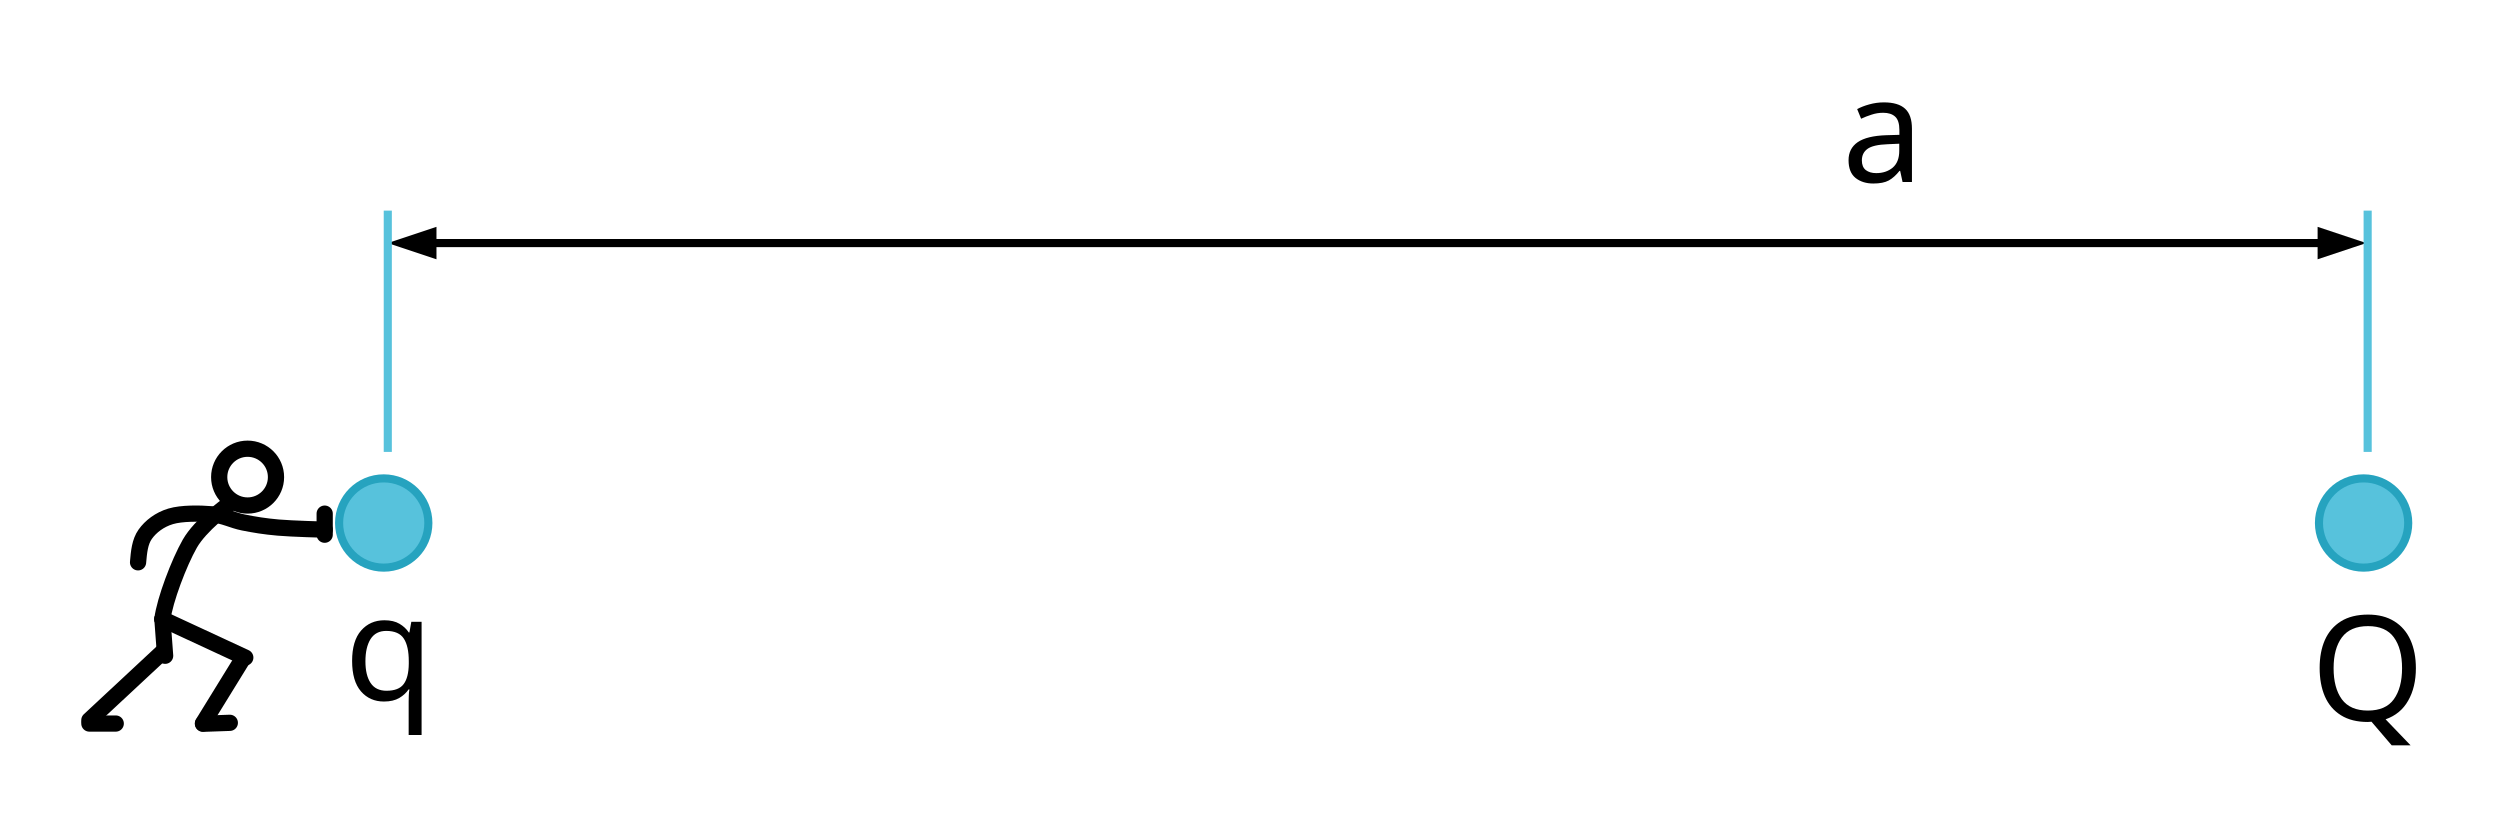
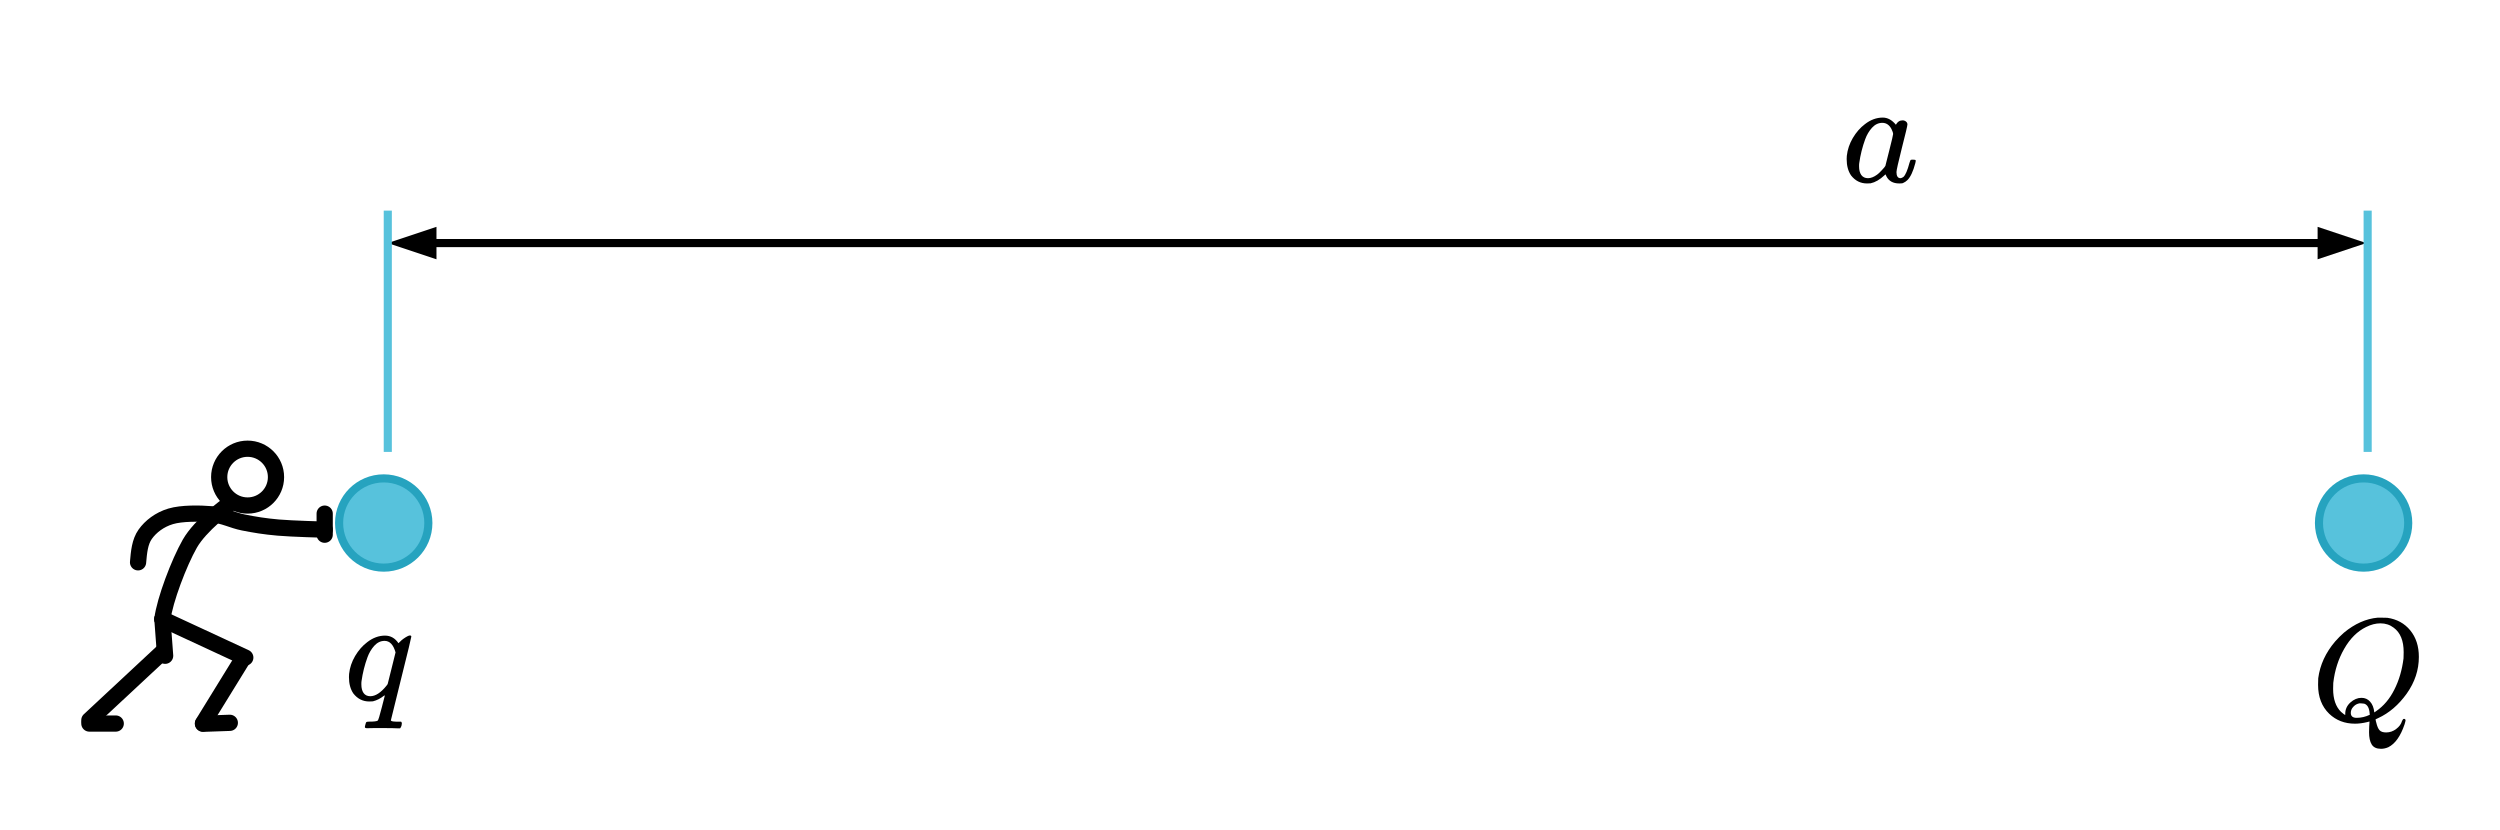
<svg xmlns="http://www.w3.org/2000/svg" width="308.101pt" height="102.283pt" viewBox="0 0 308.101 102.283" version="1.1" id="svg4876">
  <defs id="defs4878">
    <g id="g4880">
      <symbol overflow="visible" id="glyph0-0" style="overflow:visible">
        <path style="stroke:none" d="m 2.5,0 0,-11.25 9,0 0,11.25 z m 0.281,-0.281 8.438,0 0,-10.688 -8.438,0 z m 0,0" id="path4883" />
      </symbol>
      <symbol overflow="visible" id="glyph0-1" style="overflow:visible">
        <path style="stroke:none" d="m 8.531,-7.953 -2.875,9.938 c -0.125,0.445 -0.188,0.738 -0.188,0.875 0,0.133 0.031,0.25 0.094,0.344 0.07,0.094 0.164,0.164 0.281,0.219 0.188,0.07 0.426,0.109 0.719,0.109 l -0.094,0.312 -4.203,0 0.078,-0.312 C 2.914,3.477 3.273,3.426 3.422,3.375 3.641,3.289 3.82,3.145 3.969,2.938 4.113,2.738 4.273,2.32 4.453,1.688 L 5.656,-2.641 C 4.883,-1.516 4.164,-0.723 3.5,-0.266 3.02,0.055 2.578,0.219 2.172,0.219 1.586,0.219 1.145,-0.02 0.844,-0.5 0.539,-0.977 0.391,-1.492 0.391,-2.047 c 0,-0.883 0.27,-1.812 0.812,-2.781 C 1.754,-5.805 2.473,-6.602 3.359,-7.219 4.055,-7.707 4.688,-7.953 5.25,-7.953 c 0.414,0 0.758,0.105 1.031,0.312 C 6.551,-7.441 6.75,-7.125 6.875,-6.688 l 0.281,-0.984 z m -2,1.719 c 0,-0.375 -0.117,-0.68 -0.344,-0.922 -0.23,-0.25 -0.512,-0.375 -0.844,-0.375 -0.719,0 -1.477,0.621 -2.266,1.859 -0.781,1.23 -1.172,2.387 -1.172,3.469 0,0.449 0.094,0.789 0.281,1.016 0.195,0.219 0.438,0.328 0.719,0.328 0.363,0 0.77,-0.195 1.219,-0.594 0.688,-0.602 1.258,-1.375 1.719,-2.312 0.457,-0.945 0.688,-1.77 0.688,-2.469 z m 0,0" id="path4886" />
      </symbol>
      <symbol overflow="visible" id="glyph0-2" style="overflow:visible">
        <path style="stroke:none" d="M 5.266,0.266 3,2.109 c 0.352,-0.062 0.68,-0.094 0.984,-0.094 0.301,0 0.57,0.016 0.812,0.047 0.25,0.039 0.781,0.148 1.594,0.328 0.82,0.188 1.539,0.281 2.156,0.281 0.645,0 1.191,-0.117 1.641,-0.344 0.457,-0.219 0.898,-0.594 1.328,-1.125 L 11.812,1.344 C 11.207,2.207 10.492,2.832 9.672,3.219 8.859,3.602 7.988,3.797 7.062,3.797 6.551,3.797 5.852,3.695 4.969,3.5 3.613,3.195 2.672,3.047 2.141,3.047 1.93,3.047 1.758,3.062 1.625,3.094 1.5,3.125 1.312,3.195 1.062,3.312 L 0.859,3.062 4.453,0.219 C 3.336,0.062 2.492,-0.426 1.922,-1.25 1.348,-2.07 1.062,-2.953 1.062,-3.891 1.062,-5.172 1.445,-6.5 2.219,-7.875 3,-9.25 3.992,-10.312 5.203,-11.062 c 1.207,-0.75 2.395,-1.125 3.562,-1.125 0.875,0 1.613,0.18 2.219,0.531 0.613,0.344 1.086,0.855 1.422,1.531 0.332,0.668 0.5,1.355 0.5,2.062 0,1.344 -0.387,2.711 -1.156,4.094 -0.762,1.375 -1.715,2.422 -2.859,3.141 -1.137,0.711 -2.344,1.07 -3.625,1.094 z M 8.562,-11.625 c -0.586,0 -1.156,0.148 -1.719,0.438 -0.562,0.281 -1.121,0.758 -1.672,1.422 C 4.617,-9.109 4.125,-8.25 3.688,-7.188 3.156,-5.875 2.891,-4.633 2.891,-3.469 c 0,0.836 0.211,1.574 0.641,2.219 0.426,0.637 1.082,0.953 1.969,0.953 0.531,0 1.051,-0.129 1.562,-0.391 0.52,-0.258 1.055,-0.707 1.609,-1.344 0.695,-0.812 1.281,-1.836 1.75,-3.078 0.477,-1.25 0.719,-2.41 0.719,-3.484 0,-0.789 -0.215,-1.492 -0.641,-2.109 C 10.07,-11.316 9.426,-11.625 8.562,-11.625 Z m 0,0" id="path4889" />
      </symbol>
      <symbol overflow="visible" id="glyph1-0" style="overflow:visible">
        <path style="stroke:none" d="m 2.25,0 0,-11.25 9,0 0,11.25 z m 0.281,-0.281 8.438,0 0,-10.688 -8.438,0 z m 0,0" id="path4892" />
      </symbol>
      <symbol overflow="visible" id="glyph1-1" style="overflow:visible">
        <path style="stroke:none" d="m 0.594,0 1.953,-9.328 1.406,0 -0.391,1.906 C 4.039,-8.148 4.508,-8.688 4.969,-9.031 5.426,-9.375 5.895,-9.547 6.375,-9.547 c 0.32,0 0.711,0.117 1.172,0.344 L 6.906,-7.719 C 6.625,-7.926 6.32,-8.031 6,-8.031 c -0.562,0 -1.137,0.312 -1.719,0.938 -0.586,0.625 -1.043,1.742 -1.375,3.344 L 2.109,0 Z m 0,0" id="path4895" />
      </symbol>
      <symbol overflow="visible" id="glyph2-0" style="overflow:visible">
        <path style="stroke:none" d="m 1.5,0 0,-7.5 6,0 0,7.5 z m 0.188,-0.188 5.625,0 0,-7.125 -5.625,0 z m 0,0" id="path4898" />
      </symbol>
      <symbol overflow="visible" id="glyph2-1" style="overflow:visible">
        <path style="stroke:none" d="M -0.016,0 3.281,-8.594 4.5,-8.594 8.016,0 6.734,0 5.719,-2.609 l -3.578,0 L 1.188,0 Z m 2.484,-3.531 2.906,0 -0.891,-2.375 C 4.203,-6.625 4,-7.219 3.875,-7.688 3.758,-7.133 3.602,-6.586 3.406,-6.047 Z m 0,0" id="path4901" />
      </symbol>
      <symbol overflow="visible" id="glyph3-0" style="overflow:visible">
        <path style="stroke:none" d="m 2.25,0 0,-11.25 9,0 0,11.25 z m 0.281,-0.281 8.438,0 0,-10.688 -8.438,0 z m 0,0" id="path4904" />
      </symbol>
      <symbol overflow="visible" id="glyph3-1" style="overflow:visible">
        <path style="stroke:none" d="m -0.031,0 4.953,-12.891 1.844,0 L 12.031,0 l -1.938,0 -1.5,-3.906 -5.391,0 L 1.781,0 Z m 3.719,-5.297 4.375,0 -1.344,-3.562 c -0.418,-1.082 -0.727,-1.973 -0.922,-2.672 -0.156,0.824 -0.387,1.641 -0.688,2.453 z m 0,0" id="path4907" />
      </symbol>
    </g>
  </defs>
  <path id="path4918" d="m 53.791,27.956 0,1.5 231.832,0 0,-1.5 6,2 -6,2 0,-1.5 -231.832,0 0,1.5 -6,-2 z m 0,0" style="fill:#000000;fill-opacity:1;fill-rule:nonzero;stroke:none" />
  <path id="path4920" d="m 291.791,55.694 0,-29.738" style="fill:none;stroke:#57c2dc;stroke-width:1;stroke-linecap:butt;stroke-linejoin:miter;stroke-miterlimit:8;stroke-opacity:1" />
  <path id="path4922" d="m 47.791,55.694 0,-29.738" style="fill:none;stroke:#57c2dc;stroke-width:1;stroke-linecap:butt;stroke-linejoin:miter;stroke-miterlimit:8;stroke-opacity:1" />
  <path id="path4938" d="m 41.791,64.456 c 0,-3.039 2.461,-5.5 5.5,-5.5 3.039,0 5.5,2.461 5.5,5.5 0,3.039 -2.461,5.5 -5.5,5.5 -3.039,0 -5.5,-2.461 -5.5,-5.5 z m 0,0" style="fill:#57c2dc;fill-opacity:1;fill-rule:nonzero;stroke:#26a3bf;stroke-width:1;stroke-linecap:butt;stroke-linejoin:miter;stroke-miterlimit:8;stroke-opacity:1" />
  <path id="path4940" d="m 285.791,64.456 c 0,-3.039 2.461,-5.5 5.5,-5.5 3.039,0 5.5,2.461 5.5,5.5 0,3.039 -2.461,5.5 -5.5,5.5 -3.039,0 -5.5,-2.461 -5.5,-5.5 z m 0,0" style="fill:#57c2dc;fill-opacity:1;fill-rule:nonzero;stroke:#26a3bf;stroke-width:1;stroke-linecap:butt;stroke-linejoin:miter;stroke-miterlimit:8;stroke-opacity:1" />
-   <text xml:space="preserve" style="font-style:normal;font-variant:normal;font-weight:normal;font-stretch:normal;font-size:32px;line-height:125%;font-family:KaTeX_Main;-inkscape-font-specification:'KaTeX_Main, Normal';text-align:start;letter-spacing:0px;word-spacing:0px;writing-mode:lr-tb;text-anchor:start;fill:#000000;fill-opacity:1;stroke:none;stroke-width:1px;stroke-linecap:butt;stroke-linejoin:miter;stroke-opacity:1" x="226.99" y="22.429" id="text16913">
-     <tspan id="tspan16915" x="226.99" y="22.429" style="font-style:normal;font-variant:normal;font-weight:normal;font-stretch:normal;font-size:18px;line-height:125%;font-family:KaTeX_Math;-inkscape-font-specification:'KaTeX_Math, Normal';text-align:start;writing-mode:lr-tb;text-anchor:start">a</tspan>
-   </text>
-   <text xml:space="preserve" style="font-style:normal;font-variant:normal;font-weight:normal;font-stretch:normal;font-size:32px;line-height:125%;font-family:KaTeX_Main;-inkscape-font-specification:'KaTeX_Main, Normal';text-align:start;letter-spacing:0px;word-spacing:0px;writing-mode:lr-tb;text-anchor:start;fill:#000000;fill-opacity:1;stroke:none;stroke-width:1px;stroke-linecap:butt;stroke-linejoin:miter;stroke-opacity:1" x="42.411" y="86.271" id="text16913-7">
-     <tspan id="tspan16915-0" x="42.411" y="86.271" style="font-style:normal;font-variant:normal;font-weight:normal;font-stretch:normal;font-size:18px;line-height:125%;font-family:KaTeX_Math;-inkscape-font-specification:'KaTeX_Math, Normal';text-align:start;writing-mode:lr-tb;text-anchor:start">q</tspan>
-   </text>
-   <text xml:space="preserve" style="font-style:normal;font-variant:normal;font-weight:normal;font-stretch:normal;font-size:18px;line-height:125%;font-family:KaTeX_Math;-inkscape-font-specification:'KaTeX_Math, Normal';text-align:start;letter-spacing:0px;word-spacing:0px;writing-mode:lr-tb;text-anchor:start;fill:#000000;fill-opacity:1;stroke:none;stroke-width:1px;stroke-linecap:butt;stroke-linejoin:miter;stroke-opacity:1" x="284.781" y="88.791" id="text16913-4">
-     <tspan id="tspan16915-20" x="284.781" y="88.791" style="font-style:normal;font-variant:normal;font-weight:normal;font-stretch:normal;font-size:18px;line-height:125%;font-family:KaTeX_Math;-inkscape-font-specification:'KaTeX_Math, Normal';text-align:start;writing-mode:lr-tb;text-anchor:start">Q</tspan>
-   </text>
+   <g style="font-style:normal;font-variant:normal;font-weight:normal;font-stretch:normal;font-size:32px;line-height:125%;font-family:KaTeX_Main;-inkscape-font-specification:'KaTeX_Main, Normal';text-align:start;letter-spacing:0px;word-spacing:0px;writing-mode:lr-tb;text-anchor:start;fill:#000000;fill-opacity:1;stroke:none;stroke-width:1px;stroke-linecap:butt;stroke-linejoin:miter;stroke-opacity:1" id="text16913">
+     <path d="m 235.756,19.675 q 0.162,0 0.216,0.018 0.054,0 0.09,0.036 0.036,0.036 0.036,0.108 0,0.054 -0.054,0.27 -0.396,1.512 -0.972,2.088 -0.234,0.234 -0.576,0.378 -0.144,0.036 -0.432,0.036 -1.134,0 -1.584,-0.882 -0.09,-0.234 -0.09,-0.216 -0.018,-0.018 -0.072,0.018 -0.036,0.036 -0.072,0.072 -0.864,0.81 -1.71,0.99 -0.108,0.018 -0.45,0.018 -1.188,0 -1.962,-0.99 -0.54,-0.792 -0.54,-2.016 0,-0.288 0.018,-0.396 0.126,-1.152 0.738,-2.196 0.63,-1.062 1.494,-1.71 1.044,-0.81 2.196,-0.81 0.9,0 1.62,0.882 0.288,-0.54 0.828,-0.54 0.234,0 0.414,0.144 0.18,0.144 0.18,0.36 0,0.234 -0.684,2.898 -0.666,2.646 -0.666,2.97 0,0.756 0.504,0.756 0.162,-0.018 0.36,-0.162 0.378,-0.36 0.738,-1.728 0.108,-0.36 0.18,-0.378 0.036,-0.018 0.18,-0.018 l 0.072,0 z m -6.642,0.846 q 0,0.648 0.27,1.044 0.288,0.396 0.828,0.396 0.522,0 1.116,-0.432 0.216,-0.144 0.576,-0.54 0.378,-0.396 0.45,-0.54 0.036,-0.072 0.486,-1.926 0.468,-1.854 0.468,-1.998 0,-0.216 -0.198,-0.612 -0.396,-0.774 -1.134,-0.774 -0.72,0 -1.278,0.612 -0.54,0.612 -0.828,1.404 -0.522,1.422 -0.738,2.952 0,0.054 -0.018,0.198 0,0.144 0,0.216 z" style="font-style:normal;font-variant:normal;font-weight:normal;font-stretch:normal;font-size:18px;line-height:125%;font-family:KaTeX_Math;-inkscape-font-specification:'KaTeX_Math, Normal';text-align:start;writing-mode:lr-tb;text-anchor:start" id="path4179" />
+   </g>
+   <g style="font-style:normal;font-variant:normal;font-weight:normal;font-stretch:normal;font-size:32px;line-height:125%;font-family:KaTeX_Main;-inkscape-font-specification:'KaTeX_Main, Normal';text-align:start;letter-spacing:0px;word-spacing:0px;writing-mode:lr-tb;text-anchor:start;fill:#000000;fill-opacity:1;stroke:none;stroke-width:1px;stroke-linecap:butt;stroke-linejoin:miter;stroke-opacity:1" id="text16913-7">
+     <path d="m 47.127,89.727 q -0.36,0 -0.99,0 -0.612,0.018 -0.9,0.018 -0.27,0 -0.27,-0.144 0,-0.036 0.018,-0.126 0.036,-0.09 0.036,-0.144 0.072,-0.288 0.126,-0.342 0.072,-0.054 0.36,-0.054 0.864,0 1.044,-0.126 0.108,-0.072 0.504,-1.638 0.36,-1.458 0.378,-1.476 0,-0.018 -0.126,0.054 -0.63,0.504 -1.35,0.684 -0.108,0.018 -0.45,0.018 -1.188,0 -1.962,-0.99 -0.54,-0.792 -0.54,-2.016 0,-0.288 0.018,-0.396 0.126,-1.152 0.738,-2.196 0.63,-1.062 1.494,-1.71 1.044,-0.81 2.196,-0.81 1.026,0 1.656,0.936 0.432,-0.432 0.576,-0.522 0.612,-0.432 0.828,-0.432 0.18,0 0.18,0.144 0,0.162 -1.242,5.13 -1.278,5.112 -1.278,5.184 0,0.144 0.612,0.162 0.126,0 0.198,0 l 0.45,0 q 0.09,0.126 0.09,0.144 0.018,0.036 -0.036,0.342 -0.072,0.234 -0.18,0.342 l -0.234,0 q -0.558,-0.036 -1.944,-0.036 z m 1.62,-9.324 q -0.396,-1.422 -1.35,-1.422 -0.72,0 -1.278,0.612 -0.54,0.612 -0.828,1.404 -0.522,1.422 -0.738,2.952 0,0.054 -0.018,0.198 0,0.144 0,0.216 0,0.648 0.27,1.044 0.288,0.396 0.828,0.396 0.954,0 1.998,-1.296 l 0.144,-0.198 q 0.162,-0.648 0.486,-1.944 0.324,-1.314 0.486,-1.962 z" style="font-style:normal;font-variant:normal;font-weight:normal;font-stretch:normal;font-size:18px;line-height:125%;font-family:KaTeX_Math;-inkscape-font-specification:'KaTeX_Math, Normal';text-align:start;writing-mode:lr-tb;text-anchor:start" id="path4176" />
+   </g>
+   <g style="font-style:normal;font-variant:normal;font-weight:normal;font-stretch:normal;font-size:18px;line-height:125%;font-family:KaTeX_Math;-inkscape-font-specification:'KaTeX_Math, Normal';text-align:start;letter-spacing:0px;word-spacing:0px;writing-mode:lr-tb;text-anchor:start;fill:#000000;fill-opacity:1;stroke:none;stroke-width:1px;stroke-linecap:butt;stroke-linejoin:miter;stroke-opacity:1" id="text16913-4">
+     <path d="m 291.963,90.231 q 0,-0.198 0.018,-0.666 0.036,-0.45 0.036,-0.576 l 0,-0.072 -0.27,0.072 q -0.828,0.198 -1.512,0.198 -1.908,0 -3.186,-1.224 -1.368,-1.332 -1.368,-3.564 0,-0.63 0.018,-0.81 0.324,-2.466 2.088,-4.536 0.504,-0.576 1.08,-1.08 1.998,-1.656 4.176,-1.854 l 0.306,0 q 0.684,0 0.864,0.018 1.764,0.252 2.826,1.548 1.062,1.296 1.062,3.276 0,2.412 -1.494,4.518 -1.494,2.088 -3.528,3.024 l -0.306,0.144 0,0.09 q 0,0.018 0.018,0.054 0.018,0.054 0.018,0.108 0.018,0.072 0.036,0.126 0.162,0.702 0.414,0.972 0.252,0.27 0.81,0.27 0.684,0 1.242,-0.432 0.558,-0.414 0.72,-0.99 0.108,-0.252 0.234,-0.252 0.162,0 0.198,0.162 0,0.108 -0.126,0.522 -0.738,2.178 -1.998,2.808 -0.45,0.198 -0.9,0.198 -0.828,0 -1.152,-0.54 -0.324,-0.522 -0.324,-1.512 z m -0.936,-4.23 q 0.648,0 1.062,0.468 0.432,0.468 0.522,1.332 l 0.234,-0.162 q 1.386,-0.954 2.232,-2.646 0.864,-1.692 1.134,-3.852 0.018,-0.18 0.018,-0.774 0,-2.106 -1.224,-3.006 -0.702,-0.54 -1.638,-0.54 -0.864,0 -1.764,0.45 -1.62,0.792 -2.7,2.682 -1.08,1.872 -1.35,4.212 -0.018,0.198 -0.018,0.738 0,1.872 0.972,2.826 0.432,0.378 0.522,0.378 l 0,-0.144 q 0,-0.81 0.63,-1.386 0.648,-0.576 1.368,-0.576 z m -0.594,2.466 q 0.828,0 1.62,-0.378 l -0.018,-0.18 q -0.072,-0.99 -0.666,-1.188 -0.216,-0.036 -0.342,-0.036 -0.054,0 -0.108,0 -0.054,-0.018 -0.072,-0.018 -0.072,0 -0.234,0.054 -0.36,0.108 -0.63,0.432 -0.27,0.306 -0.27,0.702 0,0.612 0.72,0.612 z" style="font-style:normal;font-variant:normal;font-weight:normal;font-stretch:normal;font-size:18px;line-height:125%;font-family:KaTeX_Math;-inkscape-font-specification:'KaTeX_Math, Normal';text-align:start;writing-mode:lr-tb;text-anchor:start" id="path4173" />
+   </g>
  <path id="path4303" d="m 34.014,58.8 c 0,-1.934 -1.566,-3.5 -3.5,-3.5 -1.934,0 -3.5,1.566 -3.5,3.5 0,1.934 1.566,3.5 3.5,3.5 1.934,0 3.5,-1.566 3.5,-3.5 z m 0,0" style="fill:none;stroke:#000000;stroke-width:2;stroke-linecap:butt;stroke-linejoin:miter;stroke-miterlimit:8;stroke-opacity:1" />
  <path id="path4305" d="m 40.014,63.3 0,2.598" style="fill:none;stroke:#000000;stroke-width:2;stroke-linecap:round;stroke-linejoin:miter;stroke-miterlimit:8;stroke-opacity:1" />
  <path id="path4307" d="m 28.323,89.08 -3.309,0.117" style="fill:none;stroke:#000000;stroke-width:2;stroke-linecap:round;stroke-linejoin:miter;stroke-miterlimit:8;stroke-opacity:1" />
  <path id="path4309" d="m 25.014,89.148 4.836,-7.848" style="fill:none;stroke:#000000;stroke-width:2;stroke-linecap:round;stroke-linejoin:miter;stroke-miterlimit:8;stroke-opacity:1" />
  <path id="path4311" d="M 30.229,81.039 20.014,76.3" style="fill:none;stroke:#000000;stroke-width:2;stroke-linecap:round;stroke-linejoin:miter;stroke-miterlimit:8;stroke-opacity:1" />
  <path id="path4313" d="m 20.014,76.3 0.336,4.516" style="fill:none;stroke:#000000;stroke-width:2;stroke-linecap:round;stroke-linejoin:miter;stroke-miterlimit:8;stroke-opacity:1" />
  <path id="path4315" d="m 20.092,80.3 -9.078,8.453" style="fill:none;stroke:#000000;stroke-width:2;stroke-linecap:round;stroke-linejoin:miter;stroke-miterlimit:8;stroke-opacity:1" />
  <path id="path4317" d="m 11.014,89.17 3.25,0" style="fill:none;stroke:#000000;stroke-width:2;stroke-linecap:round;stroke-linejoin:miter;stroke-miterlimit:8;stroke-opacity:1" />
  <path id="path4319" d="m 20.014,76.3 c 0.293,-2.332 2.047,-6.961 3.379,-9.297 1.336,-2.332 4.621,-4.703 4.621,-4.703" style="fill:none;stroke:#000000;stroke-width:2;stroke-linecap:round;stroke-linejoin:miter;stroke-miterlimit:8;stroke-opacity:1" />
  <path id="path4321" d="m 17.014,69.3 c 0.109,-1.258 0.215,-2.52 0.883,-3.461 0.672,-0.945 1.762,-1.793 3.129,-2.203 1.363,-0.41 3.578,-0.379 5.07,-0.254 1.492,0.129 2.527,0.734 3.891,1.008 1.367,0.273 2.637,0.484 4.309,0.629 1.668,0.148 5.719,0.254 5.719,0.254" style="fill:none;stroke:#000000;stroke-width:2;stroke-linecap:round;stroke-linejoin:miter;stroke-miterlimit:8;stroke-opacity:1" />
</svg>
